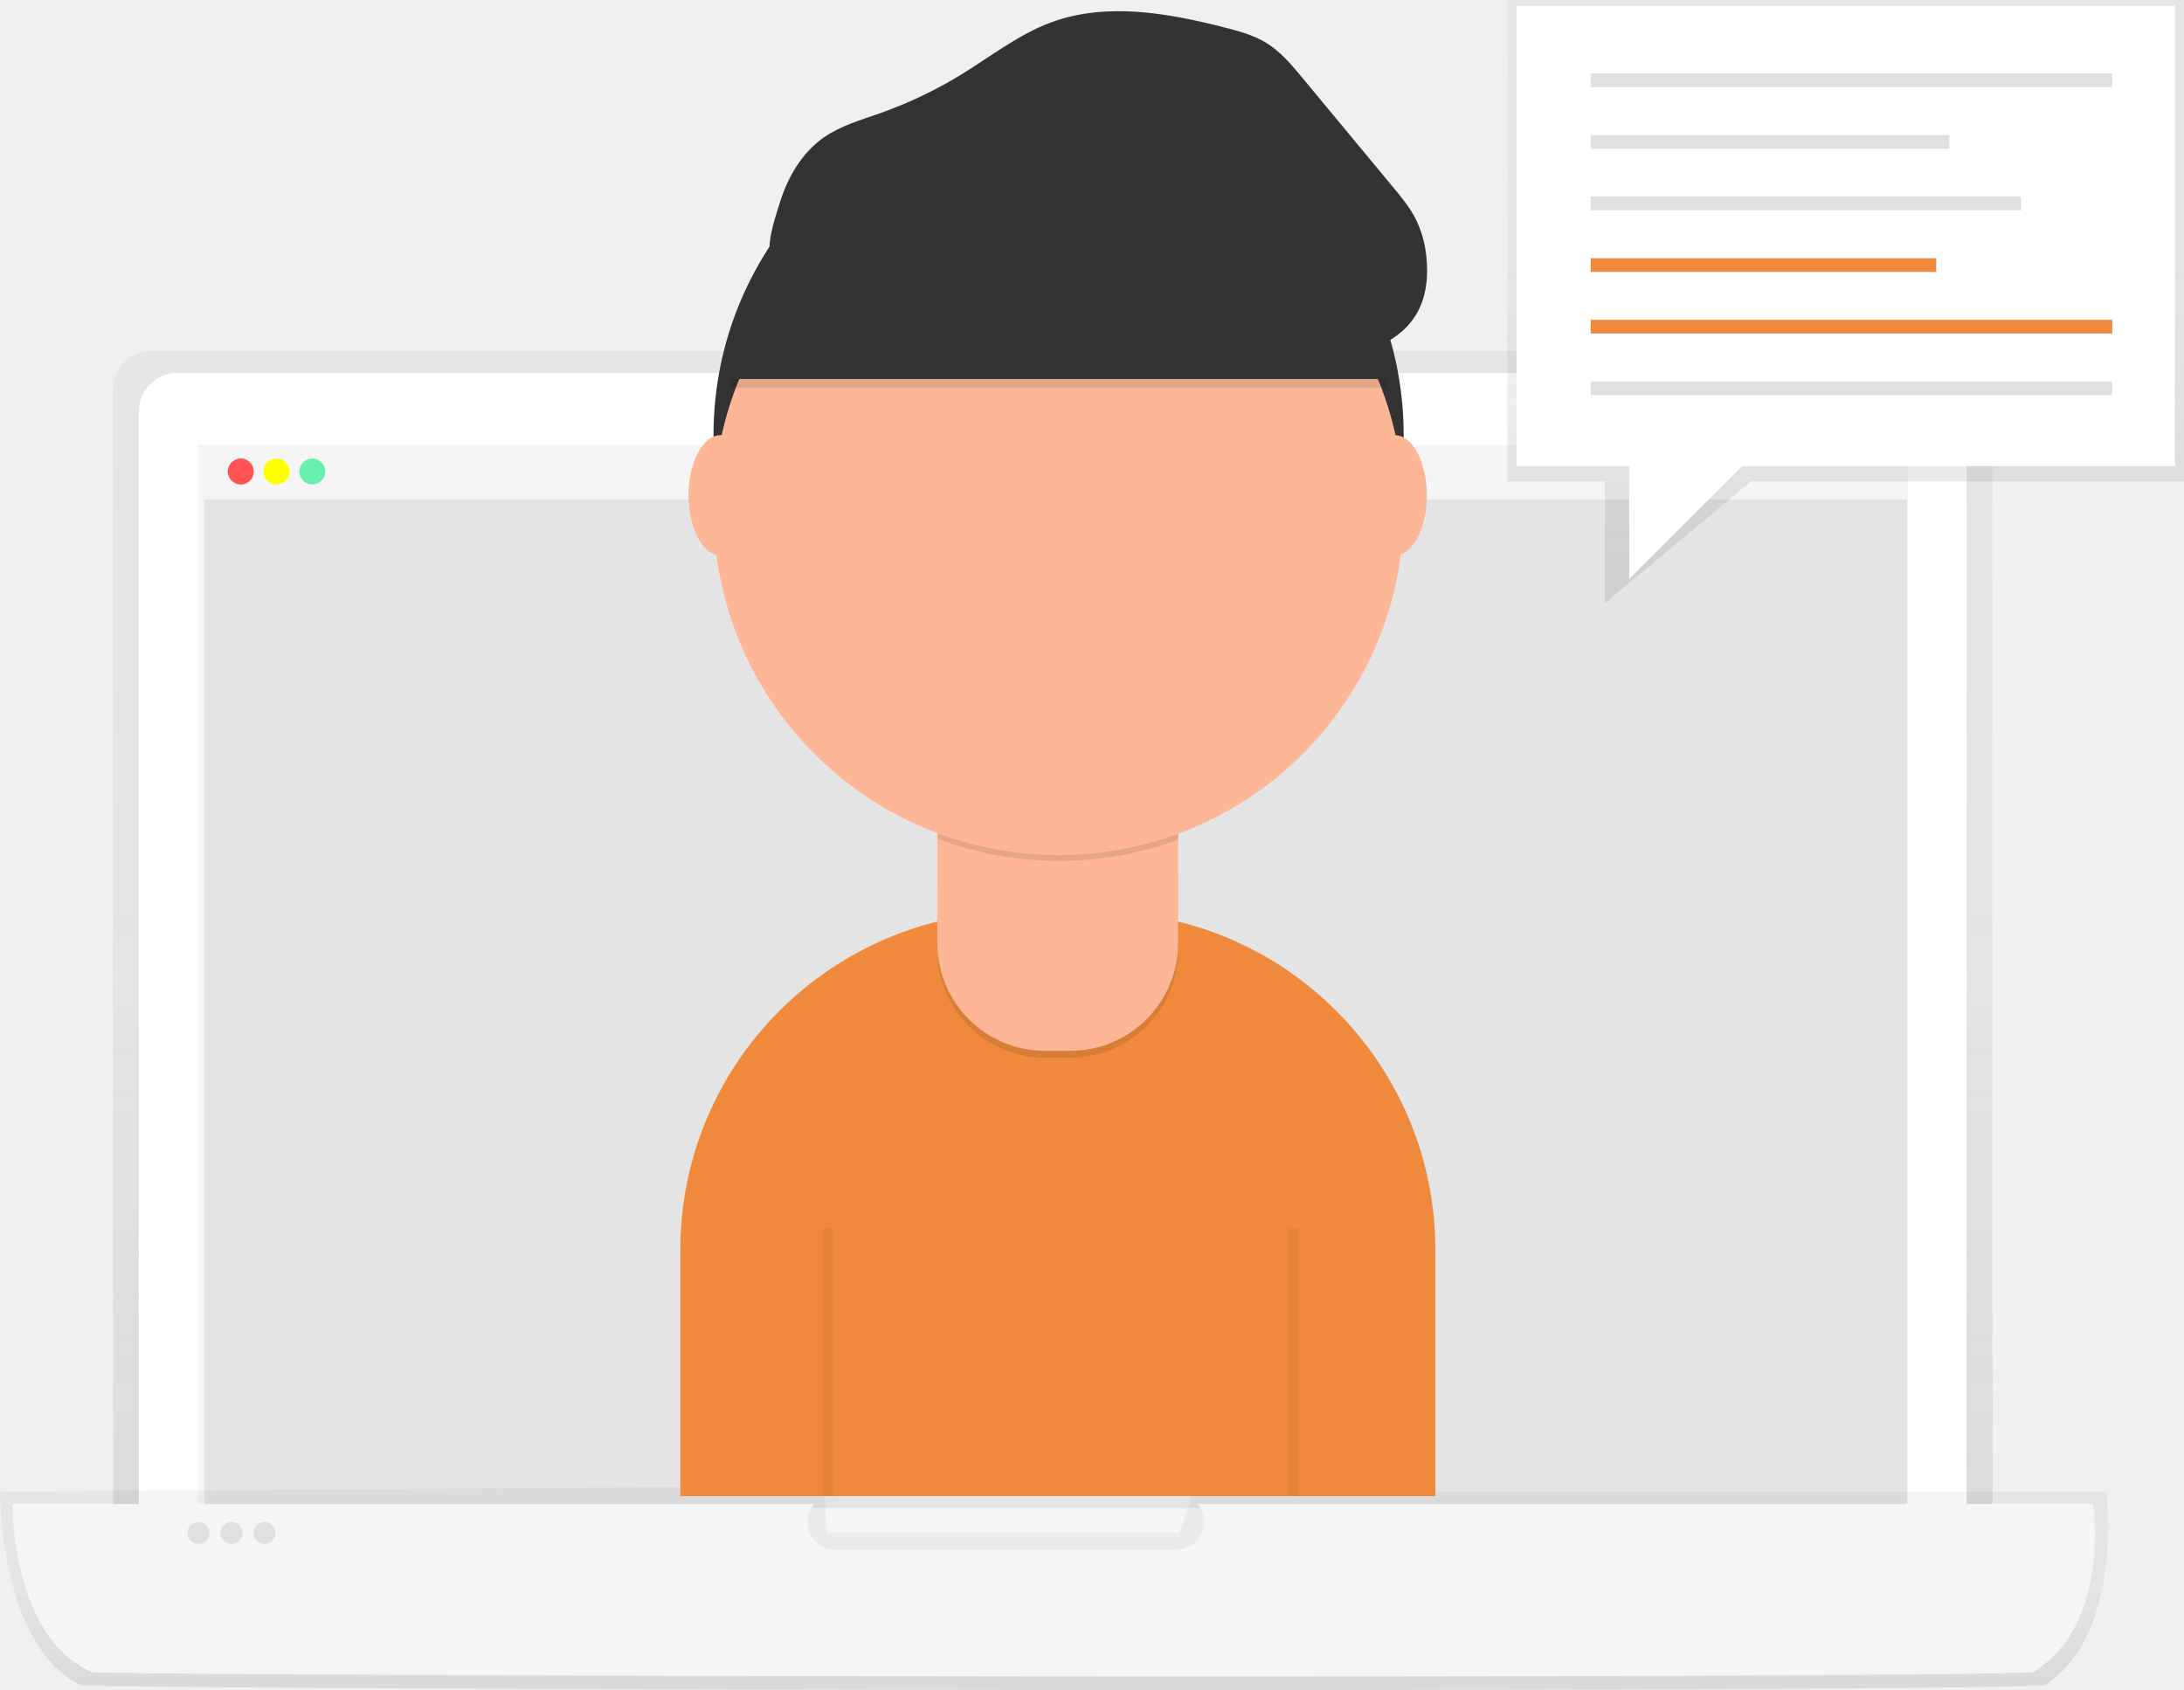
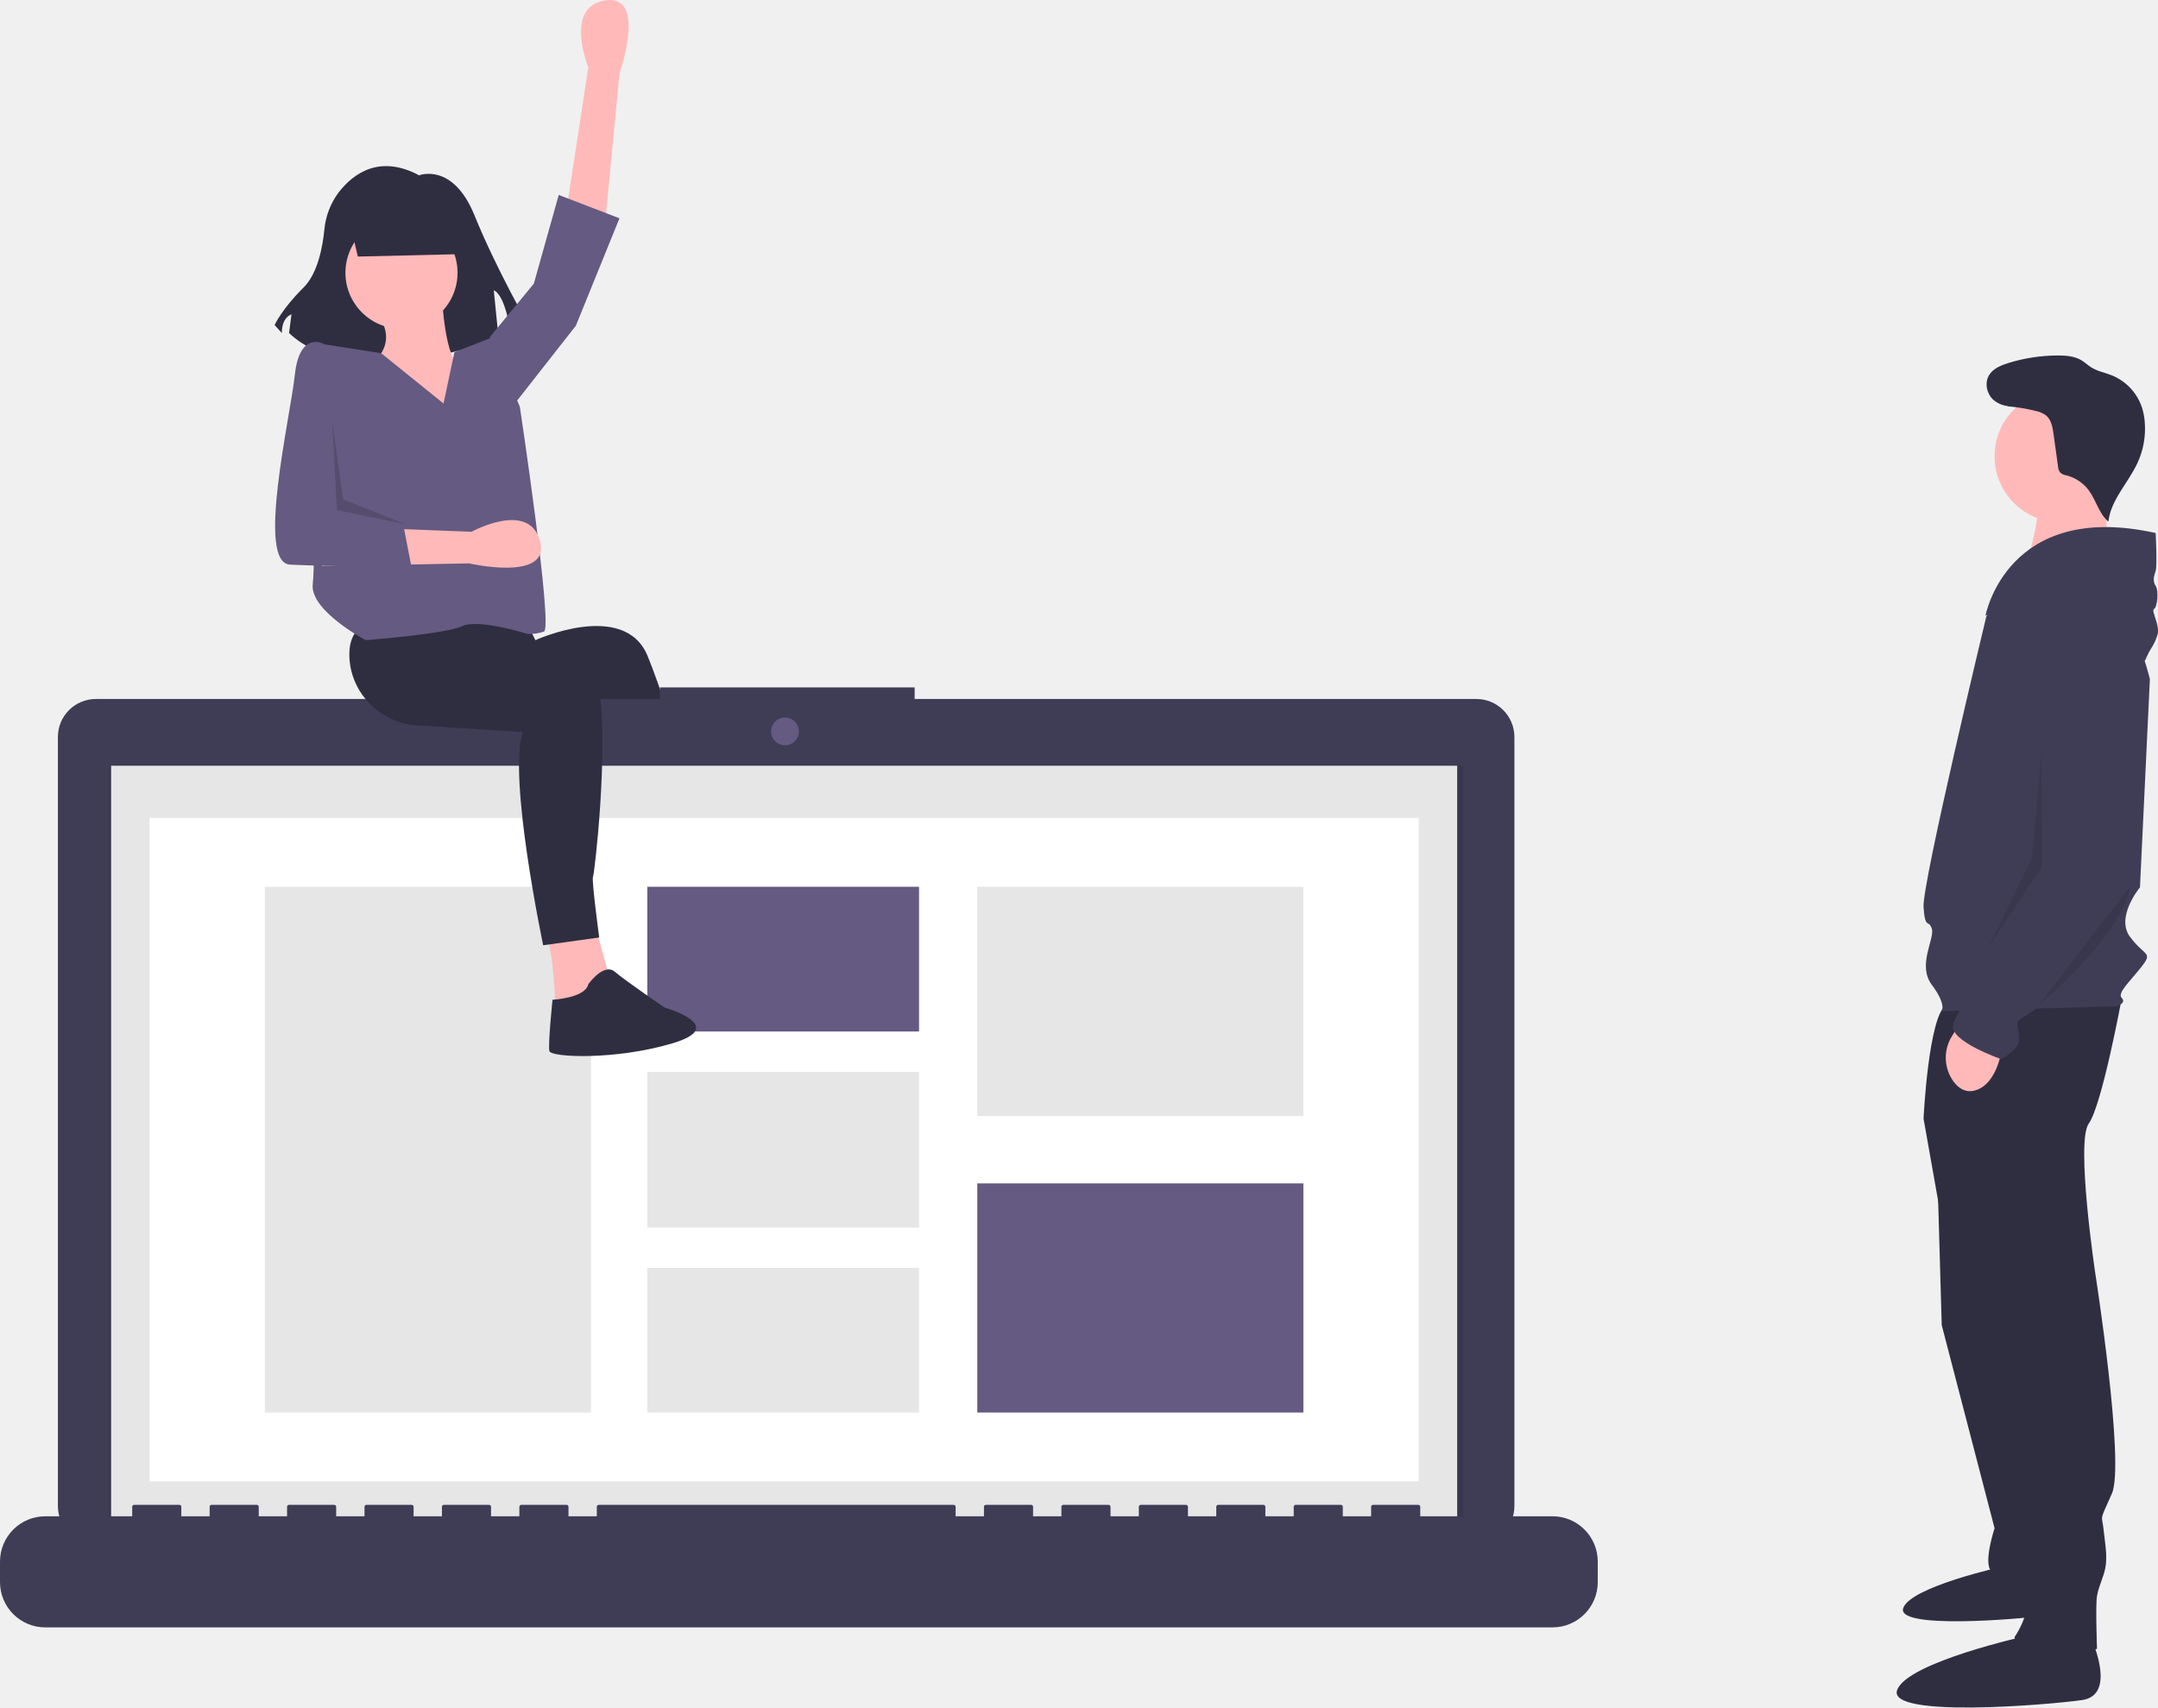
- <svg xmlns="http://www.w3.org/2000/svg" xmlns:xlink="http://www.w3.org/1999/xlink" id="02d45862-41ba-4c70-8782-54d8e5b108cc" data-name="Layer 1" width="900.1" height="696.67" viewBox="0 0 900.1 696.67">
-   <defs>
-     <linearGradient id="fa4a4f63-ffbe-4a50-a004-4e8ae15cd2d3" x1="583.82" y1="763.13" x2="583.82" y2="246.35" gradientUnits="userSpaceOnUse">
-       <stop offset="0" stop-color="gray" stop-opacity="0.25" />
-       <stop offset="0.54" stop-color="gray" stop-opacity="0.12" />
-       <stop offset="1" stop-color="gray" stop-opacity="0.1" />
-     </linearGradient>
-     <linearGradient id="e26e1273-ae5e-4f1a-b841-a4248e9532de" x1="584.38" y1="798.34" x2="584.38" y2="714.29" xlink:href="#fa4a4f63-ffbe-4a50-a004-4e8ae15cd2d3" />
-     <linearGradient id="54428808-f3ba-4b0a-98a1-6e23268491ee" x1="760.68" y1="248.69" x2="760.68" y2="0" xlink:href="#fa4a4f63-ffbe-4a50-a004-4e8ae15cd2d3" />
-   </defs>
-   <g opacity="0.8">
-     <path d="M971.12,763.13H196.52v-501a15.8,15.8,0,0,1,15.8-15.8h743a15.8,15.8,0,0,1,15.8,15.8Z" transform="translate(-149.95 -101.66)" fill="url(#fa4a4f63-ffbe-4a50-a004-4e8ae15cd2d3)" />
-   </g>
-   <path d="M73,153.77H794.69a15.8,15.8,0,0,1,15.8,15.8V661.47a0,0,0,0,1,0,0H57.24a0,0,0,0,1,0,0V169.58A15.8,15.8,0,0,1,73,153.77Z" fill="#fff" />
-   <rect x="81.49" y="183.31" width="704.75" height="462.25" fill="#f5f5f5" />
-   <rect x="84.19" y="205.75" width="701.76" height="415.88" fill="#e0e0e0" opacity="0.8" />
-   <rect x="84.19" y="183.65" width="701.76" height="22.1" fill="#f5f5f5" />
-   <circle cx="99.24" cy="194.37" r="5.36" fill="#ff5252" />
-   <circle cx="113.97" cy="194.37" r="5.36" fill="#ff0" />
-   <circle cx="128.71" cy="194.37" r="5.36" fill="#69f0ae" />
-   <text x="-149.95" y="-101.66" />
-   <g opacity="0.8">
-     <path d="M992.79,796.35c-43.12,3.27-783.62,2-809.49,0C149.38,780,150,716.56,150,716.56l339.6-2.27,1.14,19.31H636.06l5.68-17h376.34S1025.56,774.76,992.79,796.35Z" transform="translate(-149.95 -101.66)" fill="url(#e26e1273-ae5e-4f1a-b841-a4248e9532de)" />
-   </g>
-   <path d="M1012.57,721.67h-369a11.33,11.33,0,0,1-8.6,18.74H494.09a11.33,11.33,0,0,1-8.6-18.74H155.06S154.49,776.76,188,791c25.55,1.7,757,2.84,799.59,0C1020,772.21,1012.57,721.67,1012.57,721.67Z" transform="translate(-149.95 -101.66)" fill="#f5f5f5" />
-   <circle cx="81.78" cy="631.94" r="4.54" fill="#e0e0e0" />
-   <circle cx="95.41" cy="631.94" r="4.54" fill="#e0e0e0" />
-   <circle cx="109.03" cy="631.94" r="4.54" fill="#e0e0e0" />
-   <path d="M419.88,375.85h32.19a139.5,139.5,0,0,1,139.5,139.5V616.76a0,0,0,0,1,0,0H280.38a0,0,0,0,1,0,0V515.35A139.5,139.5,0,0,1,419.88,375.85Z" fill="#ef8a3c" />
-   <circle cx="436.28" cy="179.39" r="142.22" fill="#333" />
-   <path d="M415.34,334.43h41.13a29,29,0,0,1,29,29v28.26a44.34,44.34,0,0,1-44.34,44.34H430.64a44.34,44.34,0,0,1-44.34-44.34V363.47a29,29,0,0,1,29-29Z" opacity="0.1" />
-   <path d="M386.3,331.53h99.22a0,0,0,0,1,0,0v57.3a44.34,44.34,0,0,1-44.34,44.34H430.64a44.34,44.34,0,0,1-44.34-44.34v-57.3A0,0,0,0,1,386.3,331.53Z" fill="#fdb797" />
-   <path d="M536.43,447.5a142.8,142.8,0,0,0,99.22.27V435.59H536.43Z" transform="translate(-149.95 -101.66)" opacity="0.1" />
-   <circle cx="436.28" cy="210.26" r="142.22" fill="#fdb797" />
-   <path d="M450.26,261.58H721.46S698.31,152.07,595.78,159,450.26,261.58,450.26,261.58Z" transform="translate(-149.95 -101.66)" opacity="0.1" />
-   <path d="M450.26,257.9H721.46S698.31,148.39,595.78,155.37,450.26,257.9,450.26,257.9Z" transform="translate(-149.95 -101.66)" fill="#333" />
-   <ellipse cx="297" cy="204.2" rx="13.23" ry="24.81" fill="#fdb797" />
-   <ellipse cx="574.82" cy="204.2" rx="13.23" ry="24.81" fill="#fdb797" />
-   <path d="M471.31,185.34c3.25-10.62,9.16-20.77,18.28-27.1,6.93-4.81,15.22-7.12,23.17-9.94a177.08,177.08,0,0,0,33.68-16.11c12.06-7.43,23.39-16.38,36.67-21.29,22.85-8.45,48.3-3.88,71.89,2.18,5.81,1.49,11.69,3.11,16.81,6.25,5.93,3.63,10.48,9.09,14.92,14.44l37.44,45.16c3.43,4.13,6.88,8.31,9.3,13.11a45.09,45.09,0,0,1,4.26,14.79c1,8.28.22,17.06-4,24.27-6.33,10.81-19.38,16.24-31.89,16.74s-24.79-3.13-36.81-6.65c-38.76-11.35-78-21.93-118.2-26.64a333.41,333.41,0,0,0-60.15-1.95c-6.3.41-14.62,3.3-18.45-3.12C464.92,203.91,469.6,190.92,471.31,185.34Z" transform="translate(-149.95 -101.66)" fill="#333" />
-   <line x1="341.3" y1="506.34" x2="341.3" y2="616.76" fill="none" stroke="#000" stroke-miterlimit="10" stroke-width="4" opacity="0.05" />
-   <line x1="533.14" y1="506.34" x2="533.14" y2="616.76" fill="none" stroke="#000" stroke-miterlimit="10" stroke-width="4" opacity="0.05" />
-   <g opacity="0.8">
-     <polygon points="900.1 198.47 721.64 198.47 661.41 248.69 661.41 198.47 621.26 198.47 621.26 0 900.1 0 900.1 198.47" fill="url(#54428808-f3ba-4b0a-98a1-6e23268491ee)" />
-   </g>
-   <rect x="625.04" y="2.36" width="271.28" height="189.79" fill="#fff" />
-   <rect x="655.59" y="30.26" width="214.95" height="5.64" fill="#e0e0e0" />
-   <rect x="655.59" y="55.66" width="147.78" height="5.64" fill="#e0e0e0" />
-   <rect x="655.59" y="81.05" width="177.34" height="5.64" fill="#e0e0e0" />
-   <rect x="655.59" y="106.45" width="142.41" height="5.64" fill="#ef8a3c" />
-   <rect x="655.59" y="131.84" width="214.95" height="5.64" fill="#ef8a3c" />
-   <rect x="655.59" y="157.24" width="214.95" height="5.64" fill="#e0e0e0" />
-   <polygon points="671.45 188.46 671.45 238.66 726.66 183.44 671.45 188.46" fill="#fff" />
+ <svg xmlns="http://www.w3.org/2000/svg" id="ef801be8-9fb2-4433-98fc-7ef75631d0fc" data-name="Layer 1" width="881.389" height="697.508" viewBox="0 0 881.389 697.508">
+   <polygon points="277.171 365.785 286.074 393.129 298.156 382.954 291.797 361.334 277.171 365.785" fill="#ffb9b9" />
+   <path d="M322.014,350.661l3.179,42.605,76.944,1.908,33.703,76.944,18.441-7.631s-20.985-72.493-30.523-95.385-45.785-6.359-45.785-6.359l-3.18-6.359Z" transform="translate(-159.3053 -101.2459)" fill="#2f2e41" />
+   <path d="M441.563,489.287s1.272,20.349,3.18,21.621,16.533-1.272,16.533-1.272,4.394.976,22.257-3.815c20.081-5.387-2.544-13.354-2.544-13.354s-14.626-9.539-20.985-13.99-10.81,5.087-10.81,5.087C450.466,487.38,441.563,489.287,441.563,489.287Z" transform="translate(-159.3053 -101.2459)" fill="#2f2e41" />
+   <path d="M950.333,571.681l2.024,70.851L973.95,725.529s-4.723,14.17-1.35,17.544,18.894,9.447,18.894,9.447L978.674,575.729Z" transform="translate(-159.3053 -101.2459)" fill="#2f2e41" />
+   <path d="M997.213,742.727s7.7,16.941-3.08,18.481-60.576,5.647-57.496-3.08S977.192,741.187,977.192,741.187Z" transform="translate(-159.3053 -101.2459)" fill="#2f2e41" />
+   <path d="M1025.908,508.927s-8.097,43.86-13.495,51.283,2.699,61.404,2.699,61.404,12.146,77.599,6.748,89.745-4.049,8.097-3.374,14.845,2.024,12.146,0,18.219-2.024,5.398-2.699,8.772,0,21.593,0,21.593-29.015,10.122-33.739-4.723c0,0,6.748-9.447,4.723-16.869a89.865,89.865,0,0,1-3.374-22.942V716.082l-31.04-116.061-7.422-41.836s2.024-42.511,9.447-46.559S1025.908,508.927,1025.908,508.927Z" transform="translate(-159.3053 -101.2459)" fill="#2f2e41" />
+   <path d="M1013.762,771.414s10.122,22.268-4.049,24.292-79.623,7.422-75.575-4.049,53.307-22.268,53.307-22.268Z" transform="translate(-159.3053 -101.2459)" fill="#2f2e41" />
+   <circle cx="841.629" cy="186.383" r="26.991" fill="#ffb9b9" />
+   <path d="M1019.901,299.557l-.502,34.469-33.091.112s8.398-26.983,4.637-32.626S1019.901,299.557,1019.901,299.557Z" transform="translate(-159.3053 -101.2459)" fill="#ffb9b9" />
+   <path d="M970.576,353.054s23.617-30.365,41.836-17.544,24.967,43.185,24.967,43.185l-4.049,85.021s-10.122,12.146-4.049,20.243,9.447,6.073,4.723,12.146-10.122,10.796-8.097,12.821-2.024,3.374-2.024,3.374l-71.526,2.024s2.024-2.699-4.049-10.796,1.35-18.894,0-22.942-2.699.675-3.374-8.772S970.576,353.054,970.576,353.054Z" transform="translate(-159.3053 -101.2459)" fill="#3f3d56" />
+   <path d="M977.324,527.146s-1.35,16.869-11.471,19.568c-3.796,1.012-6.642-.917-8.718-3.724a16.571,16.571,0,0,1-.53-18.592l2.5-4Z" transform="translate(-159.3053 -101.2459)" fill="#ffb9b9" />
+   <path d="M1039.741,318.978s.675,13.495,0,15.52-1.35,4.049,0,6.073.675,8.772-.675,9.447,2.699,6.748,1.35,10.796-2.699,5.398-3.374,6.748-1.762,3.767-1.762,3.767-19.831-42.23-36.026-32.108-29.015,13.495-29.015,13.495S979.011,305.483,1039.741,318.978Z" transform="translate(-159.3053 -101.2459)" fill="#3f3d56" />
+   <path d="M1010.388,350.355s21.593,2.024,20.243,30.365,2.024,72.875,2.024,72.875-37.113,56.681-43.185,60.73-6.748,3.374-6.073,6.748,1.35,6.073-1.35,8.772a23.299,23.299,0,0,1-5.398,4.049s-21.593-7.422-19.568-14.17,11.471-17.544,11.471-17.544,16.195-26.316,16.869-30.365.675-3.374,2.699-5.398,7.422-10.122,7.422-14.17V439.425l-5.657-68.514a19.862,19.862,0,0,1,5.268-15.382C998.365,352.169,1003.218,349.495,1010.388,350.355Z" transform="translate(-159.3053 -101.2459)" fill="#3f3d56" />
+   <path d="M983.527,266.814a10.998,10.998,0,0,1-10.191-2.333c-2.638-2.506-3.524-6.849-1.647-9.966,1.621-2.692,4.773-4.008,7.772-4.944a68.809,68.809,0,0,1,20.436-3.117c3.304-.001,6.754.281,9.581,1.99,1.399.846,2.584,2.008,3.967,2.879,2.543,1.603,5.597,2.135,8.389,3.248a21.52,21.52,0,0,1,12.264,12.988,25.931,25.931,0,0,1,1.192,6.1,33.425,33.425,0,0,1-2.916,16.568c-3.765,8.21-10.931,15.113-11.944,24.088-3.857-3.238-4.988-8.67-7.976-12.725a16.498,16.498,0,0,0-9.007-6.113,5.244,5.244,0,0,1-2.727-1.219,4.518,4.518,0,0,1-.854-2.458l-1.852-13.334c-.377-2.714-.886-5.679-2.968-7.46a10.555,10.555,0,0,0-4.422-1.919,71.316,71.316,0,0,0-11.542-1.882" transform="translate(-159.3053 -101.2459)" fill="#2f2e41" />
+   <path d="M1029.374,463.234l-37.879,49.157S1026.374,483.234,1029.374,463.234Z" transform="translate(-159.3053 -101.2459)" opacity="0.1" style="isolation:isolate" />
+   <polygon points="833.709 307.563 834.068 353.988 812.068 386.988 830.068 349.988 833.709 307.563" opacity="0.1" style="isolation:isolate" />
+   <path d="M762.312,386.779H532.88V382.05H428.847v4.729h-230.378a15.519,15.519,0,0,0-15.519,15.519V716.461a15.519,15.519,0,0,0,15.519,15.519H762.312a15.519,15.519,0,0,0,15.519-15.519V402.298a15.519,15.519,0,0,0-15.519-15.519Z" transform="translate(-159.3053 -101.2459)" fill="#3f3d56" />
+   <rect x="44.451" y="312.96" width="553.269" height="312.1" opacity="0.1" style="isolation:isolate" />
+   <circle cx="320.612" cy="298.774" r="5.675" fill="#655a81" />
+   <rect x="45.38" y="312.804" width="549.775" height="311.985" fill="#e6e6e6" />
+   <rect x="61.1" y="334.122" width="518.334" height="271.005" fill="#fff" />
+   <rect x="108.198" y="362.241" width="133.187" height="214.767" fill="#e6e6e6" />
+   <rect x="264.376" y="362.241" width="110.989" height="59.117" fill="#655a81" />
+   <rect x="264.376" y="437.821" width="110.989" height="63.607" fill="#e6e6e6" />
+   <rect x="264.376" y="517.891" width="110.989" height="59.117" fill="#e6e6e6" />
+   <rect x="399.149" y="362.241" width="133.187" height="93.594" fill="#e6e6e6" />
+   <rect x="399.149" y="483.414" width="133.187" height="93.594" fill="#655a81" />
+   <path d="M793.366,720.632H739.371v-3.89a.771.771,0,0,0-.771-.771H720.087a.771.771,0,0,0-.771.771h0v3.89H707.745v-3.89a.771.771,0,0,0-.771-.771H688.461a.771.771,0,0,0-.771.771h0v3.89H676.119v-3.89a.771.771,0,0,0-.771-.771H656.835a.771.771,0,0,0-.771.771h0v3.89H644.493v-3.89a.771.771,0,0,0-.771-.771H625.209a.771.771,0,0,0-.771.771h0v3.89H612.867v-3.89a.771.771,0,0,0-.771-.771H593.583a.771.771,0,0,0-.771.771h0v3.89H581.241v-3.89a.771.771,0,0,0-.771-.771H561.957a.771.771,0,0,0-.771.771h0v3.89H549.615v-3.89a.771.771,0,0,0-.771-.771H403.828a.771.771,0,0,0-.771.771h0v3.89H391.486v-3.89a.771.771,0,0,0-.771-.771H372.202a.771.771,0,0,0-.771.771v3.89H359.86v-3.89a.771.771,0,0,0-.771-.771H340.576a.771.771,0,0,0-.771.771h0v3.89H328.234v-3.89a.771.771,0,0,0-.771-.771H308.95a.771.771,0,0,0-.771.771h0v3.89H296.608v-3.89a.771.771,0,0,0-.771-.771H277.324a.771.771,0,0,0-.771.771h0v3.89H264.982v-3.89a.771.771,0,0,0-.771-.771H245.698a.771.771,0,0,0-.771.771h0v3.89H233.356v-3.89a.771.771,0,0,0-.771-.771H214.072a.771.771,0,0,0-.771.771h0v3.89H177.818a18.513,18.513,0,0,0-18.513,18.513v8.371A18.513,18.513,0,0,0,177.818,766.028H793.366A18.513,18.513,0,0,0,811.879,747.516v-8.371A18.513,18.513,0,0,0,793.366,720.632Z" transform="translate(-159.3053 -101.2459)" fill="#3f3d56" />
+   <path d="M297.648,179.8a30.081,30.081,0,0,0-5.889,15.463c-.686,6.821-2.683,17.73-8.494,23.464-8.854,8.736-11.805,15.289-11.805,15.289l2.951,3.276c0-6.552,3.935-7.644,3.935-7.644l-.984,7.644c26.561,25.117,85.586,2.184,85.586,2.184l-1.968-19.657c4.919,2.184,6.886,17.473,6.886,17.473l7.87-2.184s-13.773-24.025-22.626-45.866-22.626-16.381-22.626-16.381C314.253,164.185,303.532,172.23,297.648,179.8Z" transform="translate(-159.3053 -101.2459)" fill="#2f2e41" />
+   <path d="M390.055,191.05l9.539-62.318s-10.174-24.8,6.995-27.344,5.723,29.887,5.723,29.887L406.589,191.05Z" transform="translate(-159.3053 -101.2459)" fill="#ffb9b9" />
+   <path d="M382.425,484.2c3.18,5.087,3.815,31.159,3.815,31.159l22.257-13.99-6.359-22.892Z" transform="translate(-159.3053 -101.2459)" fill="#ffb9b9" />
+   <path d="M351.265,347.482s-27.98,0-43.241,8.903c-4.905,2.862-6.329,8.023-6.002,13.709.854,14.856,12.987,26.588,27.839,27.507l43.025,2.661c-6.359,17.805,8.267,87.118,8.267,87.118l22.892-3.18s-3.18-23.528-2.544-24.8,6.359-50.872,2.544-76.944S348.086,367.195,348.086,367.195Z" transform="translate(-159.3053 -101.2459)" fill="#2f2e41" />
+   <path d="M384.968,509.636s-1.908,18.441-1.272,20.985,26.708,3.815,50.236-3.18-3.179-14.626-3.179-14.626-15.898-10.81-20.349-14.626-10.81,5.087-10.81,5.087C398.322,509,384.968,509.636,384.968,509.636Z" transform="translate(-159.3053 -101.2459)" fill="#2f2e41" />
+   <circle cx="323.286" cy="212.671" r="22.892" transform="matrix(0.16018, -0.98709, 0.98709, 0.16018, -97.72859, 396.4701)" fill="#ffb9b9" />
+   <path d="M313.747,229.84c8.267,12.082-1.908,19.077-1.908,19.077l-4.451,33.067s47.693,4.451,55.959-1.908-9.539-27.344-15.898-29.251-7.631-27.98-7.631-27.98Z" transform="translate(-159.3053 -101.2459)" fill="#ffb9b9" />
+   <path d="M314.992,245.529l-25.091-3.925-2.862,27.026s1.272,60.411,0,71.221,21.621,22.892,21.621,22.892,33.067-2.544,39.426-5.723,26.708,3.179,26.708,3.179a17.195,17.195,0,0,0,6.677-.954c3.815-1.272-9.856-91.888-9.856-91.888L359.532,239.379l-14.626,5.723-4.451,20.985Z" transform="translate(-159.3053 -101.2459)" fill="#655a81" />
+   <polygon points="209.766 165.476 235.202 133.045 253.007 89.168 228.207 79.63 218.032 115.876 200.227 137.497 199.591 141.312 209.766 165.476" fill="#655a81" />
+   <path d="M288.92,316.089l62.999,2.371s23.478-12.936,27.963,3.832-29.04,9.093-29.04,9.093L290.805,332.515Z" transform="translate(-159.3053 -101.2459)" fill="#ffb9b9" />
+   <path d="M294.352,311.553l29.251,1.908,3.815,19.713s-35.61-.636-49.6-1.272,0-59.775,1.908-77.58,11.446-12.718,11.446-12.718l5.723,4.451Z" transform="translate(-159.3053 -101.2459)" fill="#655a81" />
+   <polygon points="140.135 203.948 165.571 214.123 137.591 208.399 135.683 172.153 140.135 203.948" opacity="0.15" style="isolation:isolate" />
+   <polygon points="188.155 103.804 146.155 104.804 141.155 83.804 188.155 83.804 188.155 103.804" fill="#2f2e41" />
</svg>
